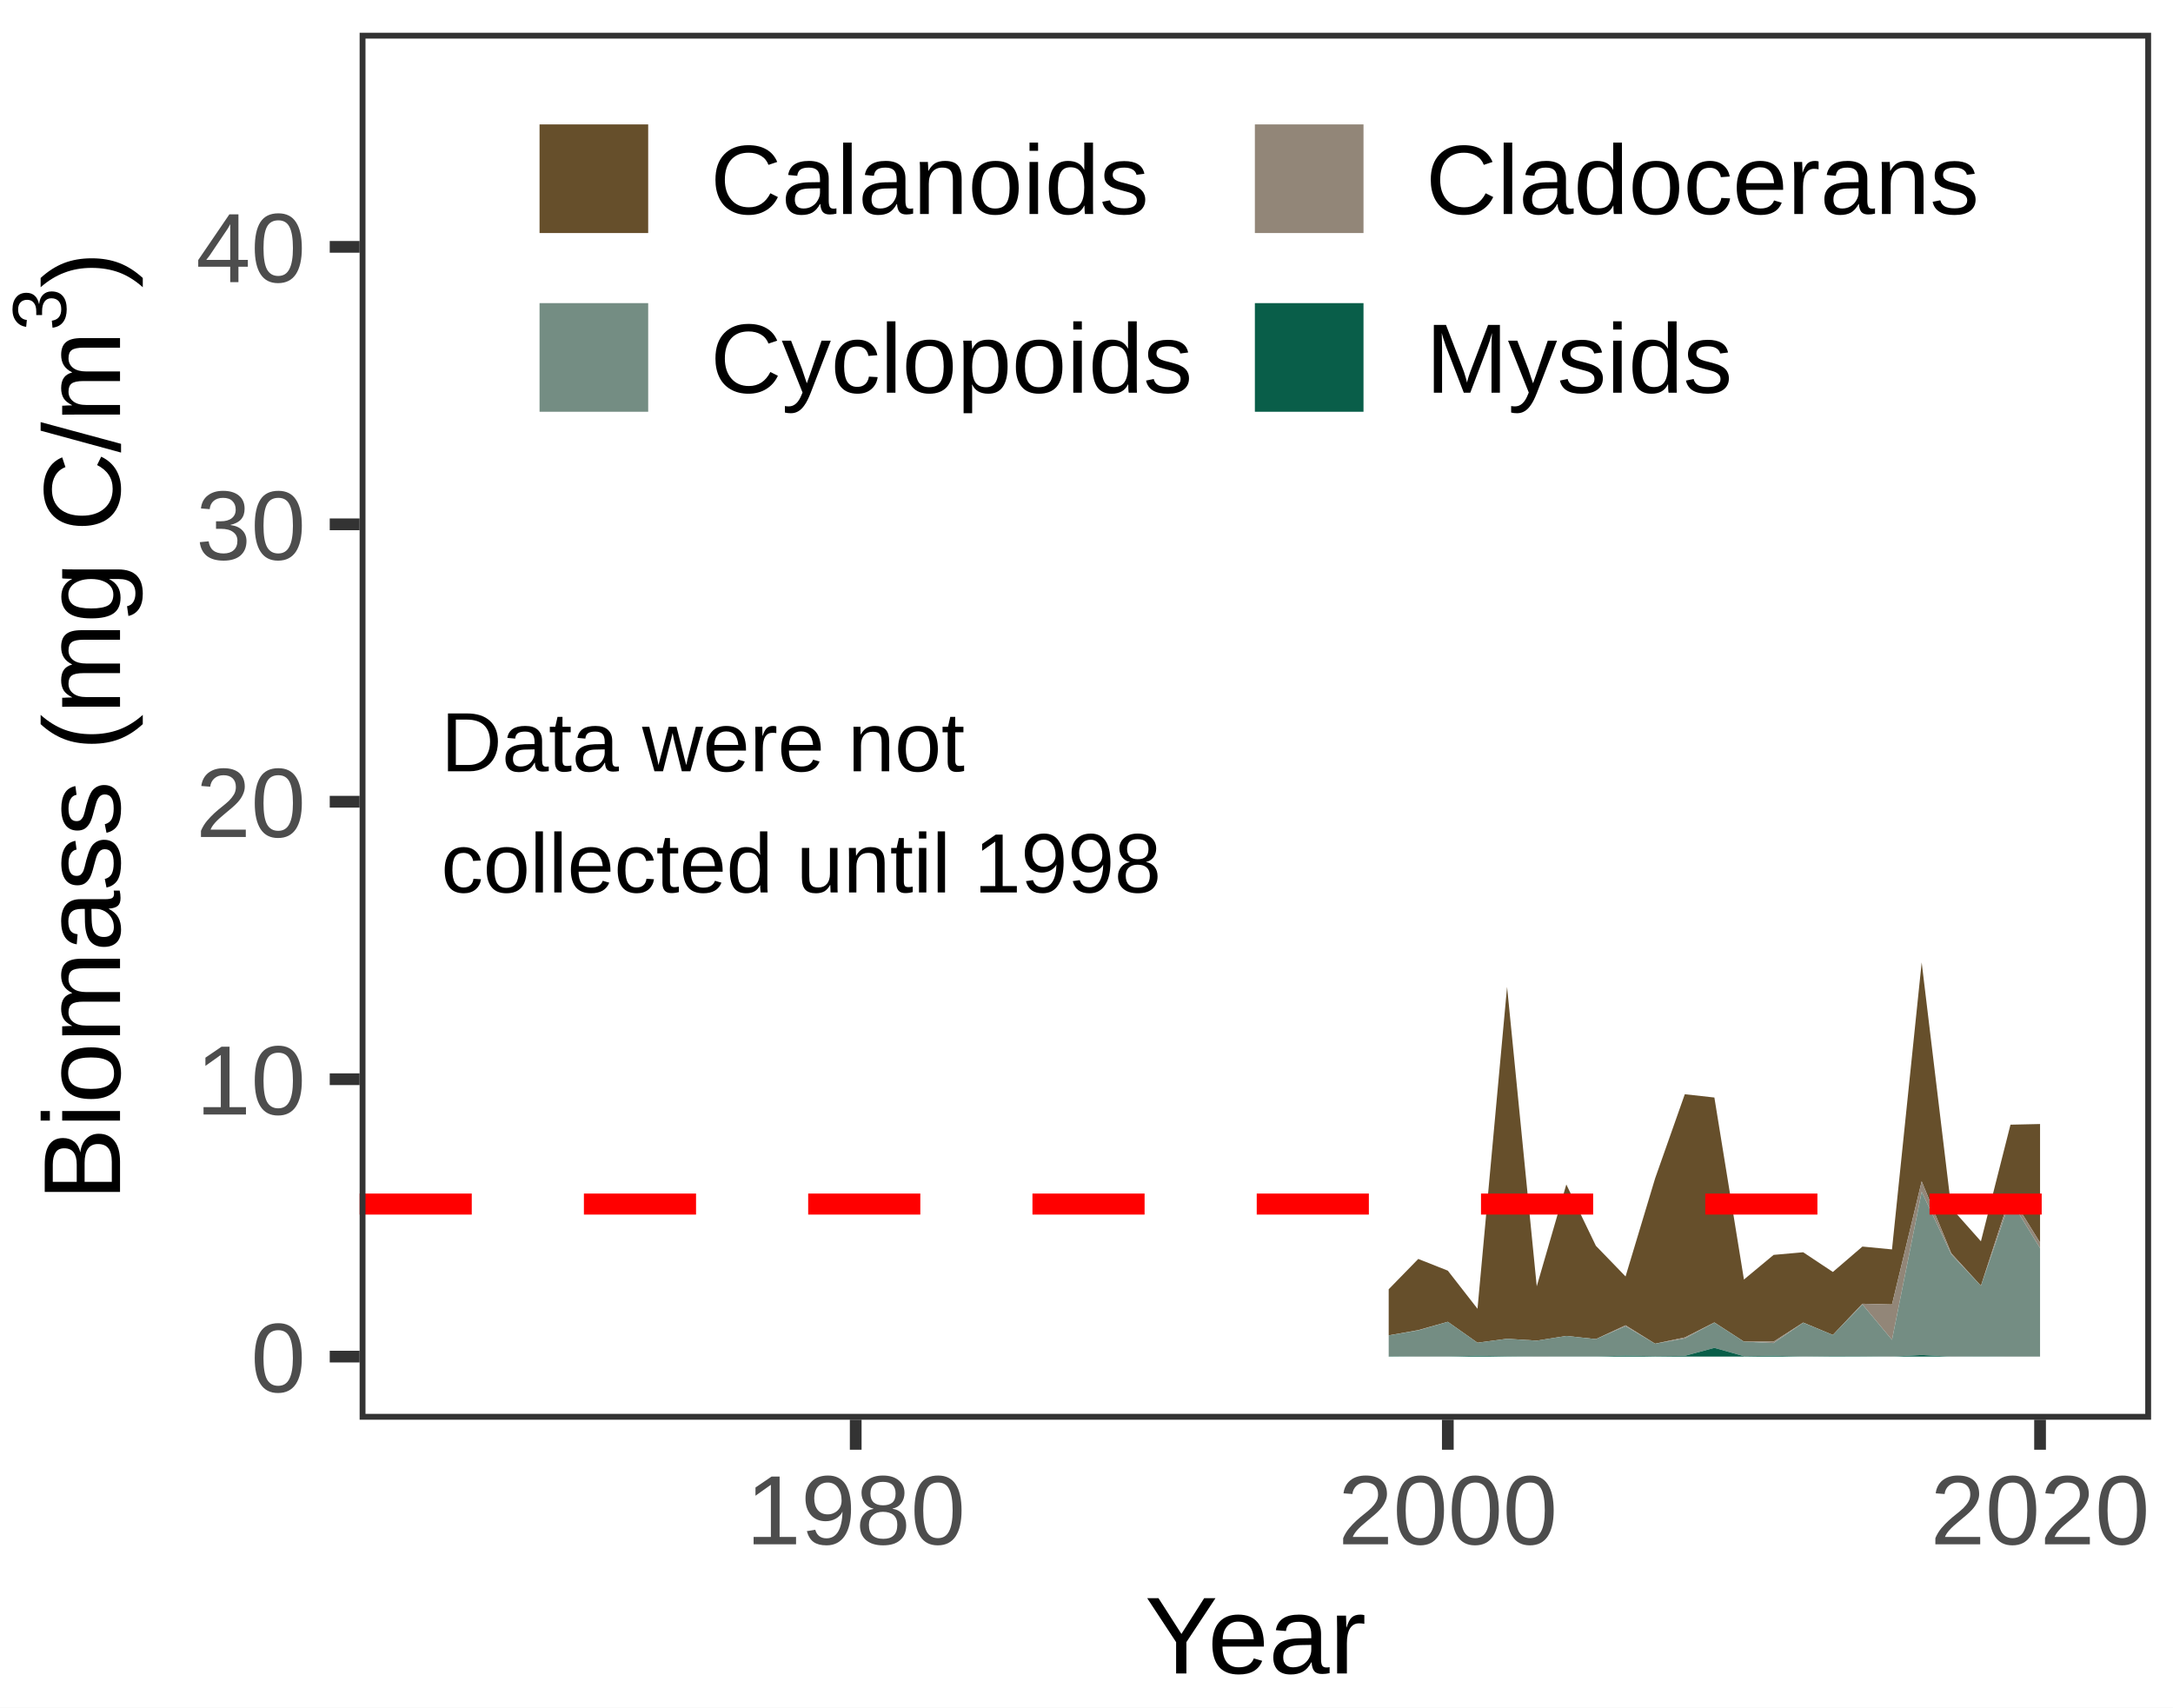
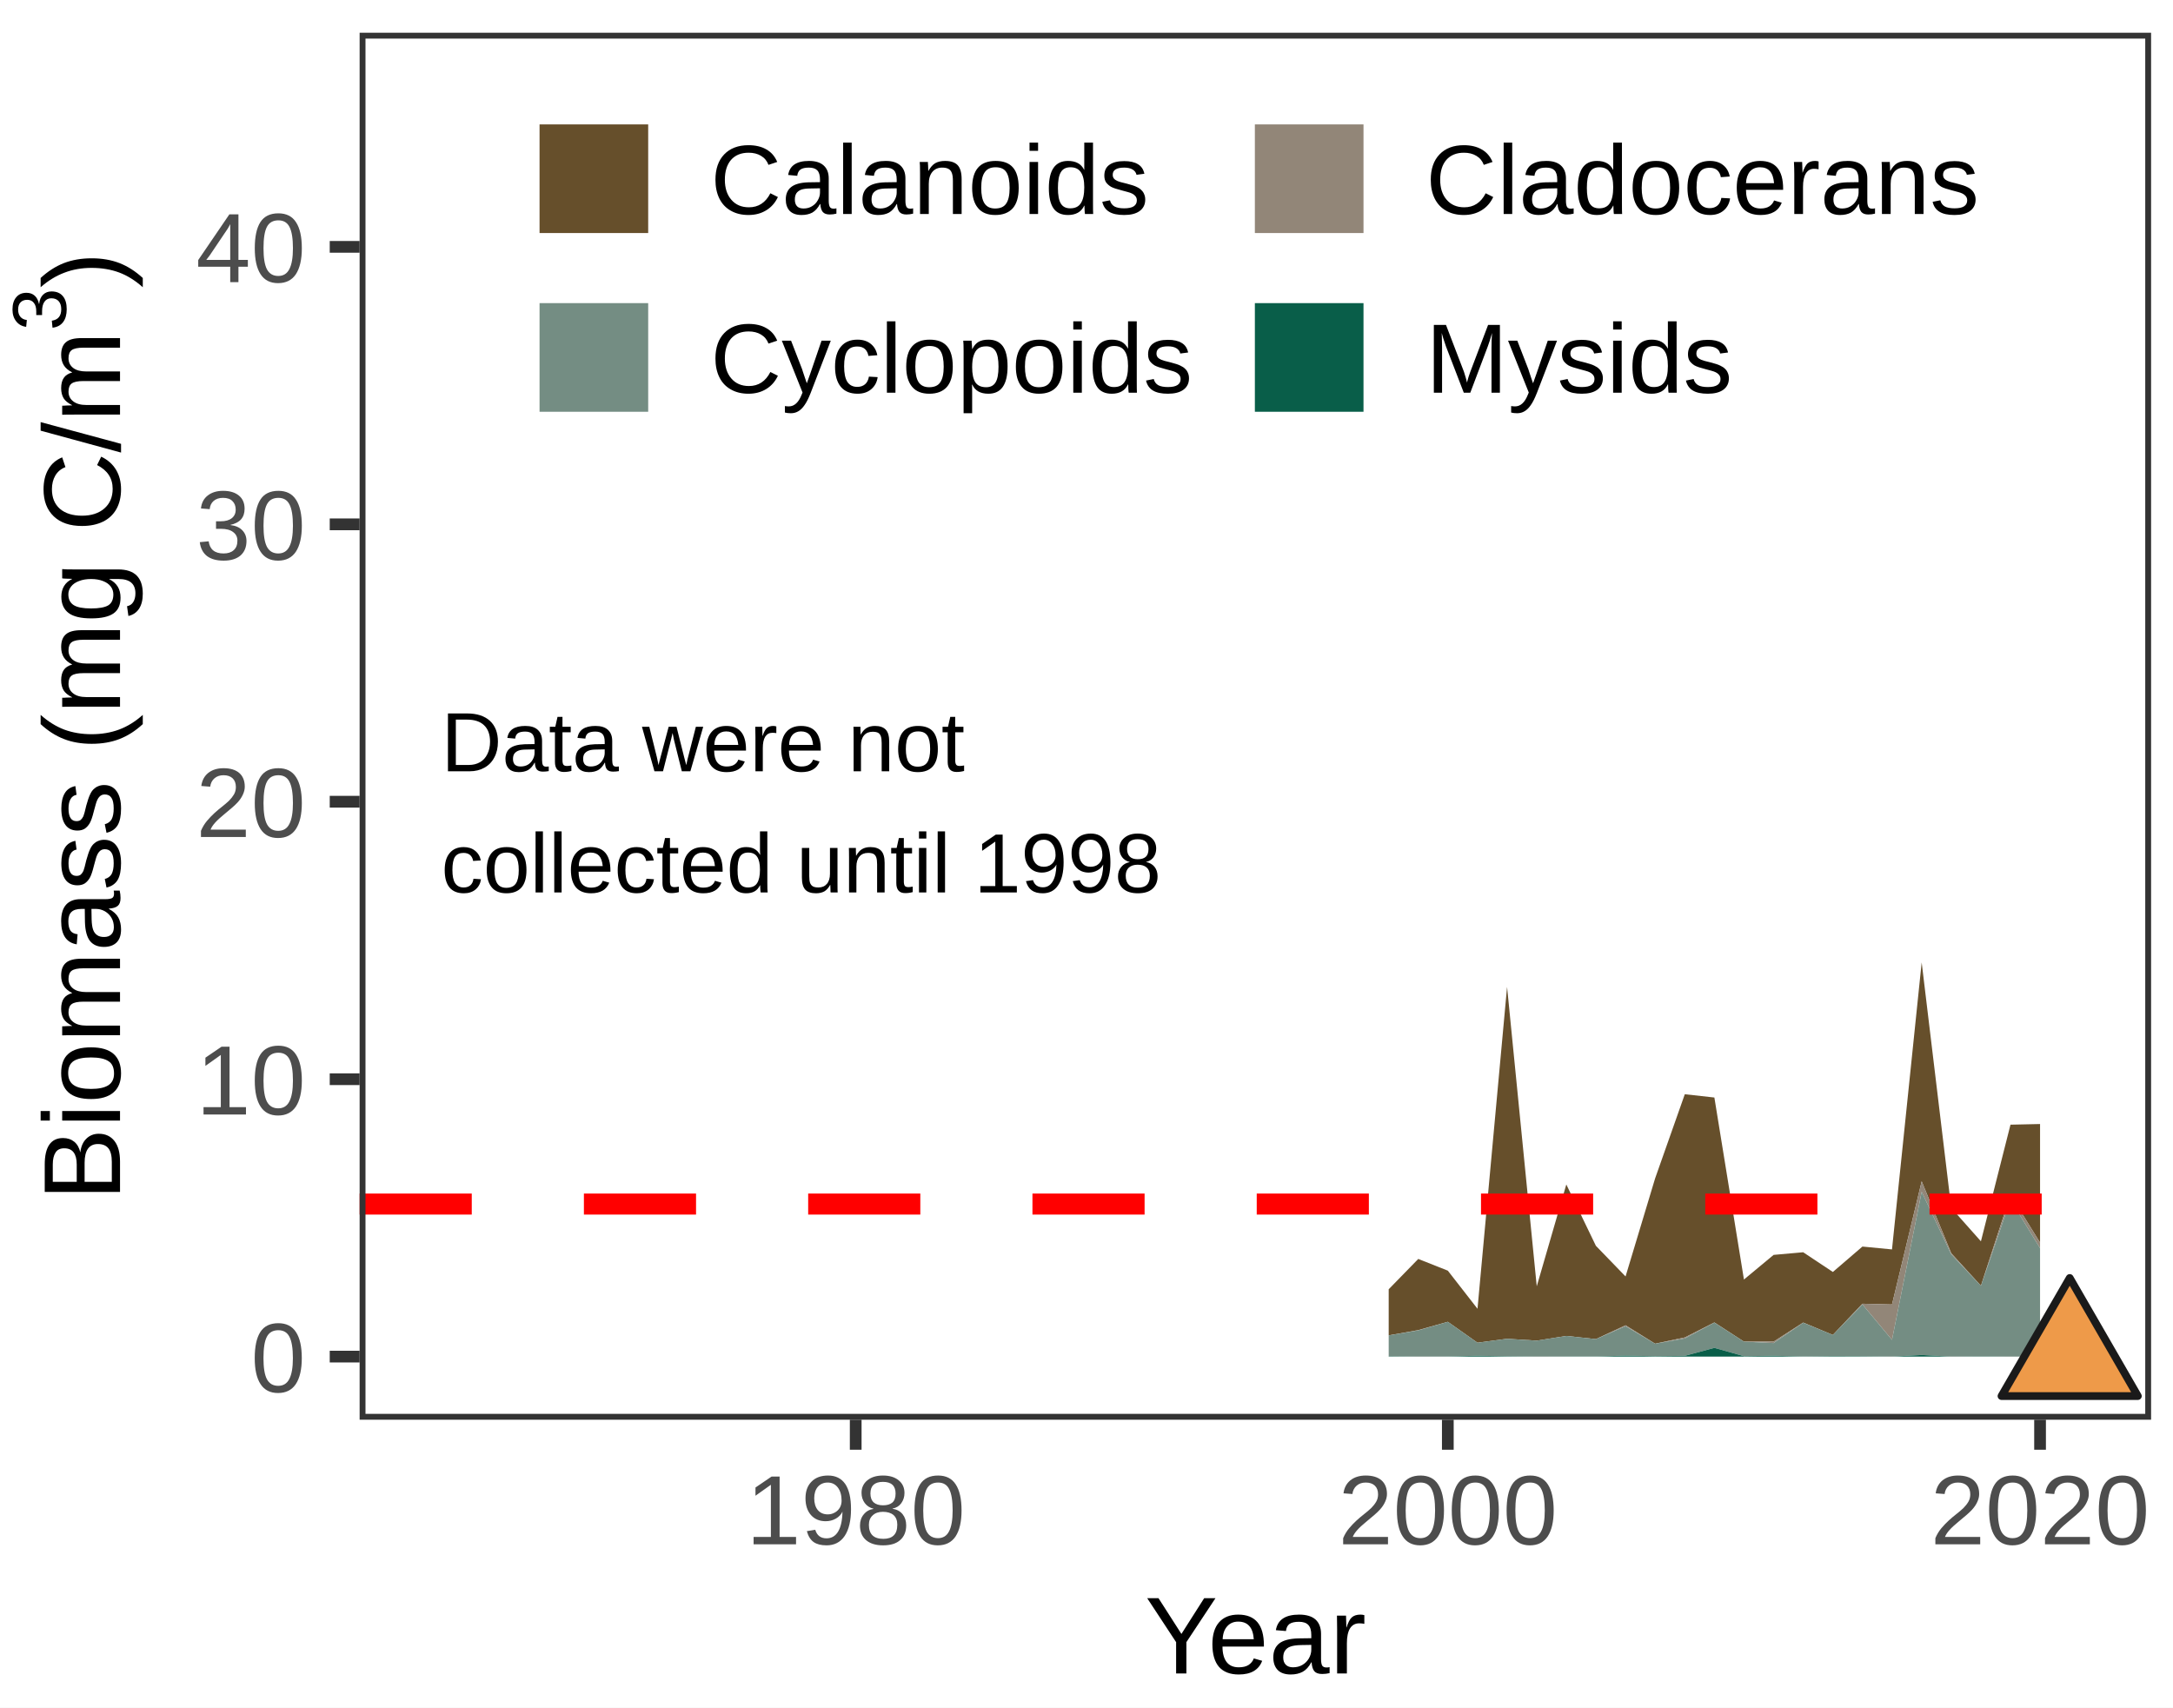
<svg xmlns="http://www.w3.org/2000/svg" class="svglite" width="198.43pt" height="155.91pt" viewBox="0 0 198.43 155.91">
  <defs>
    <style type="text/css">
    .svglite line, .svglite polyline, .svglite polygon, .svglite path, .svglite rect, .svglite circle {
      fill: none;
      stroke: #000000;
      stroke-linecap: round;
      stroke-linejoin: round;
      stroke-miterlimit: 10.00;
    }
  </style>
  </defs>
  <rect width="100%" height="100%" style="stroke: none; fill: #FFFFFF;" />
  <defs>
    <clipPath id="cpMC4wMHwxOTguNDN8MC4wMHwxNTUuOTE=">
      <rect x="0.00" y="0.00" width="198.43" height="155.91" />
    </clipPath>
  </defs>
  <g clip-path="url(#cpMC4wMHwxOTguNDN8MC4wMHwxNTUuOTE=)">
    <rect x="0.00" y="0.00" width="198.43" height="155.91" style="stroke-width: 1.07; stroke: #FFFFFF; fill: #FFFFFF;" />
  </g>
  <defs>
    <clipPath id="cpMzIuODR8MTk2LjQzfDIuOTl8MTI5LjY0">
      <rect x="32.84" y="2.99" width="163.59" height="126.65" />
    </clipPath>
  </defs>
  <g clip-path="url(#cpMzIuODR8MTk2LjQzfDIuOTl8MTI5LjY0)">
    <rect x="32.84" y="2.99" width="163.59" height="126.65" style="stroke-width: 1.07; stroke: none; fill: #FFFFFF;" />
    <polygon points="126.81,117.73 129.51,114.96 132.21,116.03 134.92,119.51 137.62,90.12 140.33,117.46 143.03,108.16 145.73,113.76 148.44,116.56 151.14,107.60 153.85,99.92 156.55,100.22 159.25,116.84 161.96,114.59 164.66,114.35 167.37,116.15 170.07,113.83 172.77,114.09 175.48,87.88 178.18,110.30 180.89,113.35 183.59,102.70 186.29,102.64 186.29,113.47 183.59,109.11 180.89,117.41 178.18,114.44 175.48,107.87 172.77,119.12 170.07,119.05 167.37,121.90 164.66,120.77 161.96,122.51 159.25,122.51 156.55,120.76 153.85,122.13 151.14,122.70 148.44,121.02 145.73,122.28 143.03,121.99 140.33,122.42 137.62,122.25 134.92,122.61 132.21,120.70 129.51,121.46 126.81,121.94 " style="stroke-width: 0.00; stroke: none; fill: #664F2B;" />
    <polyline points="126.81,117.73 129.51,114.96 132.21,116.03 134.92,119.51 137.62,90.12 140.33,117.46 143.03,108.16 145.73,113.76 148.44,116.56 151.14,107.60 153.85,99.92 156.55,100.22 159.25,116.84 161.96,114.59 164.66,114.35 167.37,116.15 170.07,113.83 172.77,114.09 175.48,87.88 178.18,110.30 180.89,113.35 183.59,102.70 186.29,102.64 " style="stroke-width: 1.07; stroke: none;" />
    <polygon points="126.81,121.94 129.51,121.46 132.21,120.70 134.92,122.61 137.62,122.25 140.33,122.42 143.03,121.99 145.73,122.28 148.44,121.02 151.14,122.70 153.85,122.13 156.55,120.76 159.25,122.51 161.96,122.51 164.66,120.77 167.37,121.90 170.07,119.05 172.77,119.12 175.48,107.87 178.18,114.44 180.89,117.41 183.59,109.11 186.29,113.47 186.29,113.98 183.59,109.56 180.89,117.41 178.18,114.54 175.48,108.83 172.77,122.35 170.07,119.11 167.37,121.90 164.66,120.78 161.96,122.64 159.25,122.51 156.55,120.77 153.85,122.22 151.14,122.70 148.44,121.10 145.73,122.28 143.03,121.99 140.33,122.42 137.62,122.25 134.92,122.61 132.21,120.70 129.51,121.48 126.81,121.94 " style="stroke-width: 0.00; stroke: none; fill: #928678;" />
    <polyline points="126.81,121.94 129.51,121.46 132.21,120.70 134.92,122.61 137.62,122.25 140.33,122.42 143.03,121.99 145.73,122.28 148.44,121.02 151.14,122.70 153.85,122.13 156.55,120.76 159.25,122.51 161.96,122.51 164.66,120.77 167.37,121.90 170.07,119.05 172.77,119.12 175.48,107.87 178.18,114.44 180.89,117.41 183.59,109.11 186.29,113.47 " style="stroke-width: 1.07; stroke: none;" />
    <polygon points="126.81,121.94 129.51,121.48 132.21,120.70 134.92,122.61 137.62,122.25 140.33,122.42 143.03,121.99 145.73,122.28 148.44,121.10 151.14,122.70 153.85,122.22 156.55,120.77 159.25,122.51 161.96,122.64 164.66,120.78 167.37,121.90 170.07,119.11 172.77,122.35 175.48,108.83 178.18,114.54 180.89,117.41 183.59,109.56 186.29,113.98 186.29,123.88 183.59,123.88 180.89,123.86 178.18,123.88 175.48,123.73 172.77,123.88 170.07,123.85 167.37,123.84 164.66,123.87 161.96,123.80 159.25,123.84 156.55,123.08 153.85,123.81 151.14,123.84 148.44,123.79 145.73,123.87 143.03,123.87 140.33,123.88 137.62,123.85 134.92,123.80 132.21,123.87 129.51,123.88 126.81,123.85 " style="stroke-width: 0.00; stroke: none; fill: #748D83;" />
    <polyline points="126.81,121.94 129.51,121.48 132.21,120.70 134.92,122.61 137.62,122.25 140.33,122.42 143.03,121.99 145.73,122.28 148.44,121.10 151.14,122.70 153.85,122.22 156.55,120.77 159.25,122.51 161.96,122.64 164.66,120.78 167.37,121.90 170.07,119.11 172.77,122.35 175.48,108.83 178.18,114.54 180.89,117.41 183.59,109.56 186.29,113.98 " style="stroke-width: 1.07; stroke: none;" />
    <polygon points="126.81,123.85 129.51,123.88 132.21,123.87 134.92,123.80 137.62,123.85 140.33,123.88 143.03,123.87 145.73,123.87 148.44,123.79 151.14,123.84 153.85,123.81 156.55,123.08 159.25,123.84 161.96,123.80 164.66,123.87 167.37,123.84 170.07,123.85 172.77,123.88 175.48,123.73 178.18,123.88 180.89,123.86 183.59,123.88 186.29,123.88 186.29,123.88 183.59,123.88 180.89,123.88 178.18,123.88 175.48,123.88 172.77,123.88 170.07,123.88 167.37,123.88 164.66,123.88 161.96,123.88 159.25,123.88 156.55,123.88 153.85,123.88 151.14,123.88 148.44,123.88 145.73,123.88 143.03,123.88 140.33,123.88 137.62,123.88 134.92,123.88 132.21,123.88 129.51,123.88 126.81,123.88 " style="stroke-width: 0.00; stroke: none; fill: #095E49;" />
    <polyline points="126.81,123.85 129.51,123.88 132.21,123.87 134.92,123.80 137.62,123.85 140.33,123.88 143.03,123.87 145.73,123.87 148.44,123.79 151.14,123.84 153.85,123.81 156.55,123.08 159.25,123.84 161.96,123.80 164.66,123.87 167.37,123.84 170.07,123.85 172.77,123.88 175.48,123.73 178.18,123.88 180.89,123.86 183.59,123.88 186.29,123.88 " style="stroke-width: 1.07; stroke: none;" />
+     <polygon points="189.00,116.70 195.22,127.48 182.77,127.48 " style="stroke-width: 0.71; stroke: #1A1A1A; fill: #EE9A49;" />
    <line x1="32.84" y1="109.95" x2="196.43" y2="109.95" style="stroke-width: 1.92; stroke: #FF0000; stroke-dasharray: 10.24,10.24; stroke-linecap: butt;" />
    <text x="40.28" y="70.43" style="font-size: 7.68px; font-family: Arial;" textLength="49.92px" lengthAdjust="spacingAndGlyphs">Data were not </text>
    <text x="40.28" y="81.49" style="font-size: 7.68px; font-family: Arial;" textLength="67.85px" lengthAdjust="spacingAndGlyphs"> collected until 1998</text>
    <rect x="32.84" y="2.99" width="163.59" height="126.65" style="stroke-width: 1.07; stroke: #333333;" />
  </g>
  <g clip-path="url(#cpMC4wMHwxOTguNDN8MC4wMHwxNTUuOTE=)">
    <text x="27.91" y="127.11" text-anchor="end" style="font-size: 9.00px; fill: #4D4D4D; font-family: Arial;" textLength="5.00px" lengthAdjust="spacingAndGlyphs">0</text>
    <text x="27.91" y="101.77" text-anchor="end" style="font-size: 9.00px; fill: #4D4D4D; font-family: Arial;" textLength="10.01px" lengthAdjust="spacingAndGlyphs">10</text>
    <text x="27.91" y="76.43" text-anchor="end" style="font-size: 9.00px; fill: #4D4D4D; font-family: Arial;" textLength="10.01px" lengthAdjust="spacingAndGlyphs">20</text>
    <text x="27.91" y="51.10" text-anchor="end" style="font-size: 9.00px; fill: #4D4D4D; font-family: Arial;" textLength="10.01px" lengthAdjust="spacingAndGlyphs">30</text>
    <text x="27.91" y="25.76" text-anchor="end" style="font-size: 9.00px; fill: #4D4D4D; font-family: Arial;" textLength="10.01px" lengthAdjust="spacingAndGlyphs">40</text>
    <polyline points="30.11,123.88 32.84,123.88 " style="stroke-width: 1.07; stroke: #333333; stroke-linecap: butt;" />
    <polyline points="30.11,98.55 32.84,98.55 " style="stroke-width: 1.07; stroke: #333333; stroke-linecap: butt;" />
    <polyline points="30.11,73.21 32.84,73.21 " style="stroke-width: 1.07; stroke: #333333; stroke-linecap: butt;" />
    <polyline points="30.11,47.88 32.84,47.88 " style="stroke-width: 1.07; stroke: #333333; stroke-linecap: butt;" />
    <polyline points="30.11,22.54 32.84,22.54 " style="stroke-width: 1.07; stroke: #333333; stroke-linecap: butt;" />
    <polyline points="78.14,132.38 78.14,129.64 " style="stroke-width: 1.07; stroke: #333333; stroke-linecap: butt;" />
    <polyline points="132.21,132.38 132.21,129.64 " style="stroke-width: 1.07; stroke: #333333; stroke-linecap: butt;" />
    <polyline points="186.29,132.38 186.29,129.64 " style="stroke-width: 1.07; stroke: #333333; stroke-linecap: butt;" />
    <text x="78.14" y="141.02" text-anchor="middle" style="font-size: 9.00px; fill: #4D4D4D; font-family: Arial;" textLength="20.02px" lengthAdjust="spacingAndGlyphs">1980</text>
    <text x="132.21" y="141.02" text-anchor="middle" style="font-size: 9.00px; fill: #4D4D4D; font-family: Arial;" textLength="20.02px" lengthAdjust="spacingAndGlyphs">2000</text>
    <text x="186.29" y="141.02" text-anchor="middle" style="font-size: 9.00px; fill: #4D4D4D; font-family: Arial;" textLength="20.02px" lengthAdjust="spacingAndGlyphs">2020</text>
    <text x="114.64" y="152.81" text-anchor="middle" style="font-size: 10.00px; font-family: Arial;" textLength="20.22px" lengthAdjust="spacingAndGlyphs">Year</text>
    <text transform="translate(10.96,109.67) rotate(-90)" style="font-size: 10.00px; font-family: Arial;" textLength="79.48px" lengthAdjust="spacingAndGlyphs">Biomass (mg C/m</text>
    <text transform="translate(6.03,30.19) rotate(-90)" style="font-size: 7.00px; font-family: Arial;" textLength="3.90px" lengthAdjust="spacingAndGlyphs">3</text>
    <text transform="translate(10.96,26.29) rotate(-90)" style="font-size: 10.00px; font-family: Arial;" textLength="3.33px" lengthAdjust="spacingAndGlyphs">)</text>
    <rect x="48.56" y="10.65" width="11.34" height="11.34" style="stroke-width: 1.07; stroke: none; fill: #FFFFFF;" />
    <rect x="49.27" y="11.36" width="9.92" height="9.92" style="stroke-width: 1.07; stroke: none; stroke-linecap: square; stroke-linejoin: miter; fill: #664F2B;" />
    <rect x="113.88" y="10.65" width="11.34" height="11.34" style="stroke-width: 1.07; stroke: none; fill: #FFFFFF;" />
    <rect x="114.59" y="11.36" width="9.92" height="9.92" style="stroke-width: 1.07; stroke: none; stroke-linecap: square; stroke-linejoin: miter; fill: #928678;" />
    <rect x="48.56" y="26.97" width="11.34" height="11.34" style="stroke-width: 1.07; stroke: none; fill: #FFFFFF;" />
    <rect x="49.27" y="27.68" width="9.92" height="9.92" style="stroke-width: 1.07; stroke: none; stroke-linecap: square; stroke-linejoin: miter; fill: #748D83;" />
    <rect x="113.88" y="26.97" width="11.34" height="11.34" style="stroke-width: 1.07; stroke: none; fill: #FFFFFF;" />
    <rect x="114.59" y="27.68" width="9.92" height="9.92" style="stroke-width: 1.07; stroke: none; stroke-linecap: square; stroke-linejoin: miter; fill: #095E49;" />
    <text x="64.88" y="19.54" style="font-size: 9.00px; font-family: Arial;" textLength="40.02px" lengthAdjust="spacingAndGlyphs">Calanoids</text>
    <text x="130.20" y="19.54" style="font-size: 9.00px; font-family: Arial;" textLength="50.52px" lengthAdjust="spacingAndGlyphs">Cladocerans</text>
    <text x="64.88" y="35.86" style="font-size: 9.00px; font-family: Arial;" textLength="44.02px" lengthAdjust="spacingAndGlyphs">Cyclopoids</text>
    <text x="130.20" y="35.86" style="font-size: 9.00px; font-family: Arial;" textLength="28.00px" lengthAdjust="spacingAndGlyphs">Mysids</text>
  </g>
</svg>
